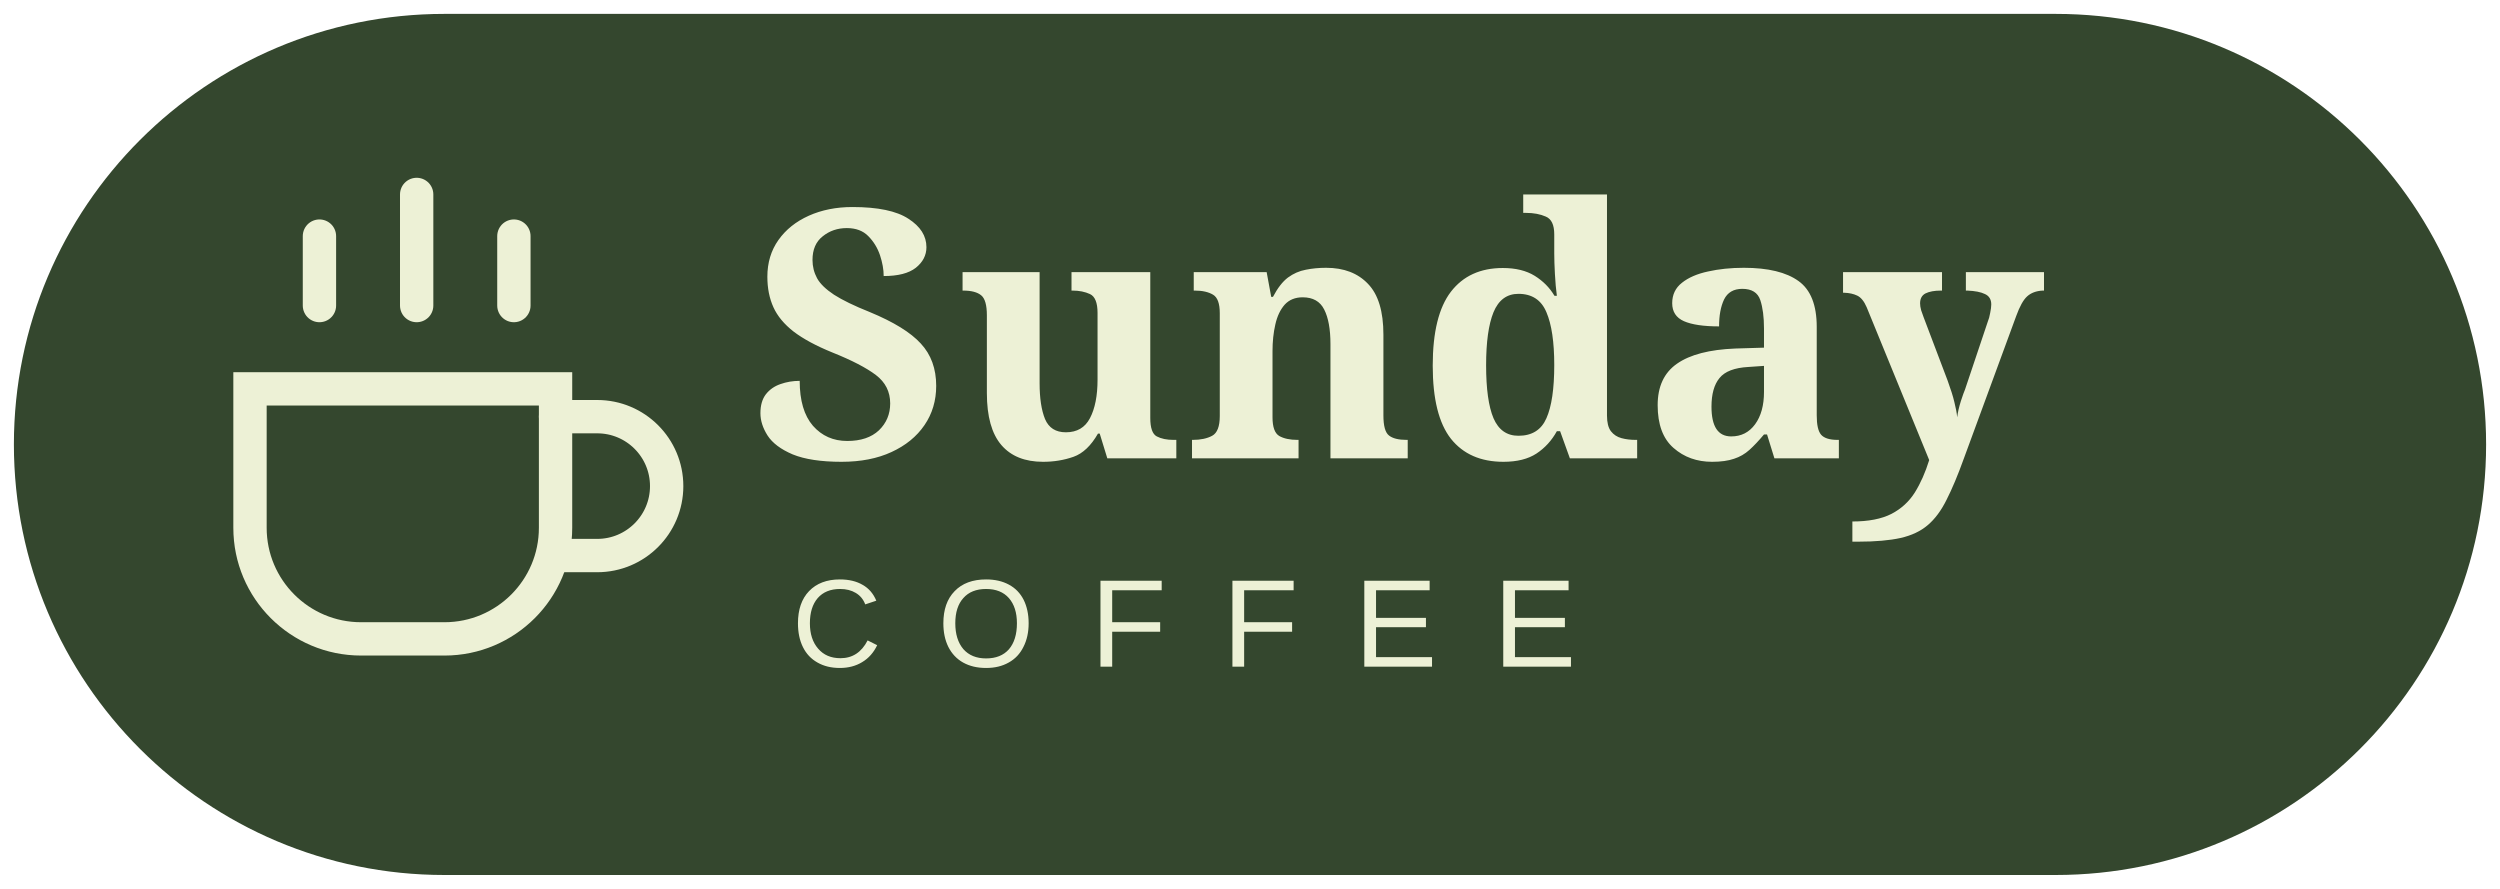
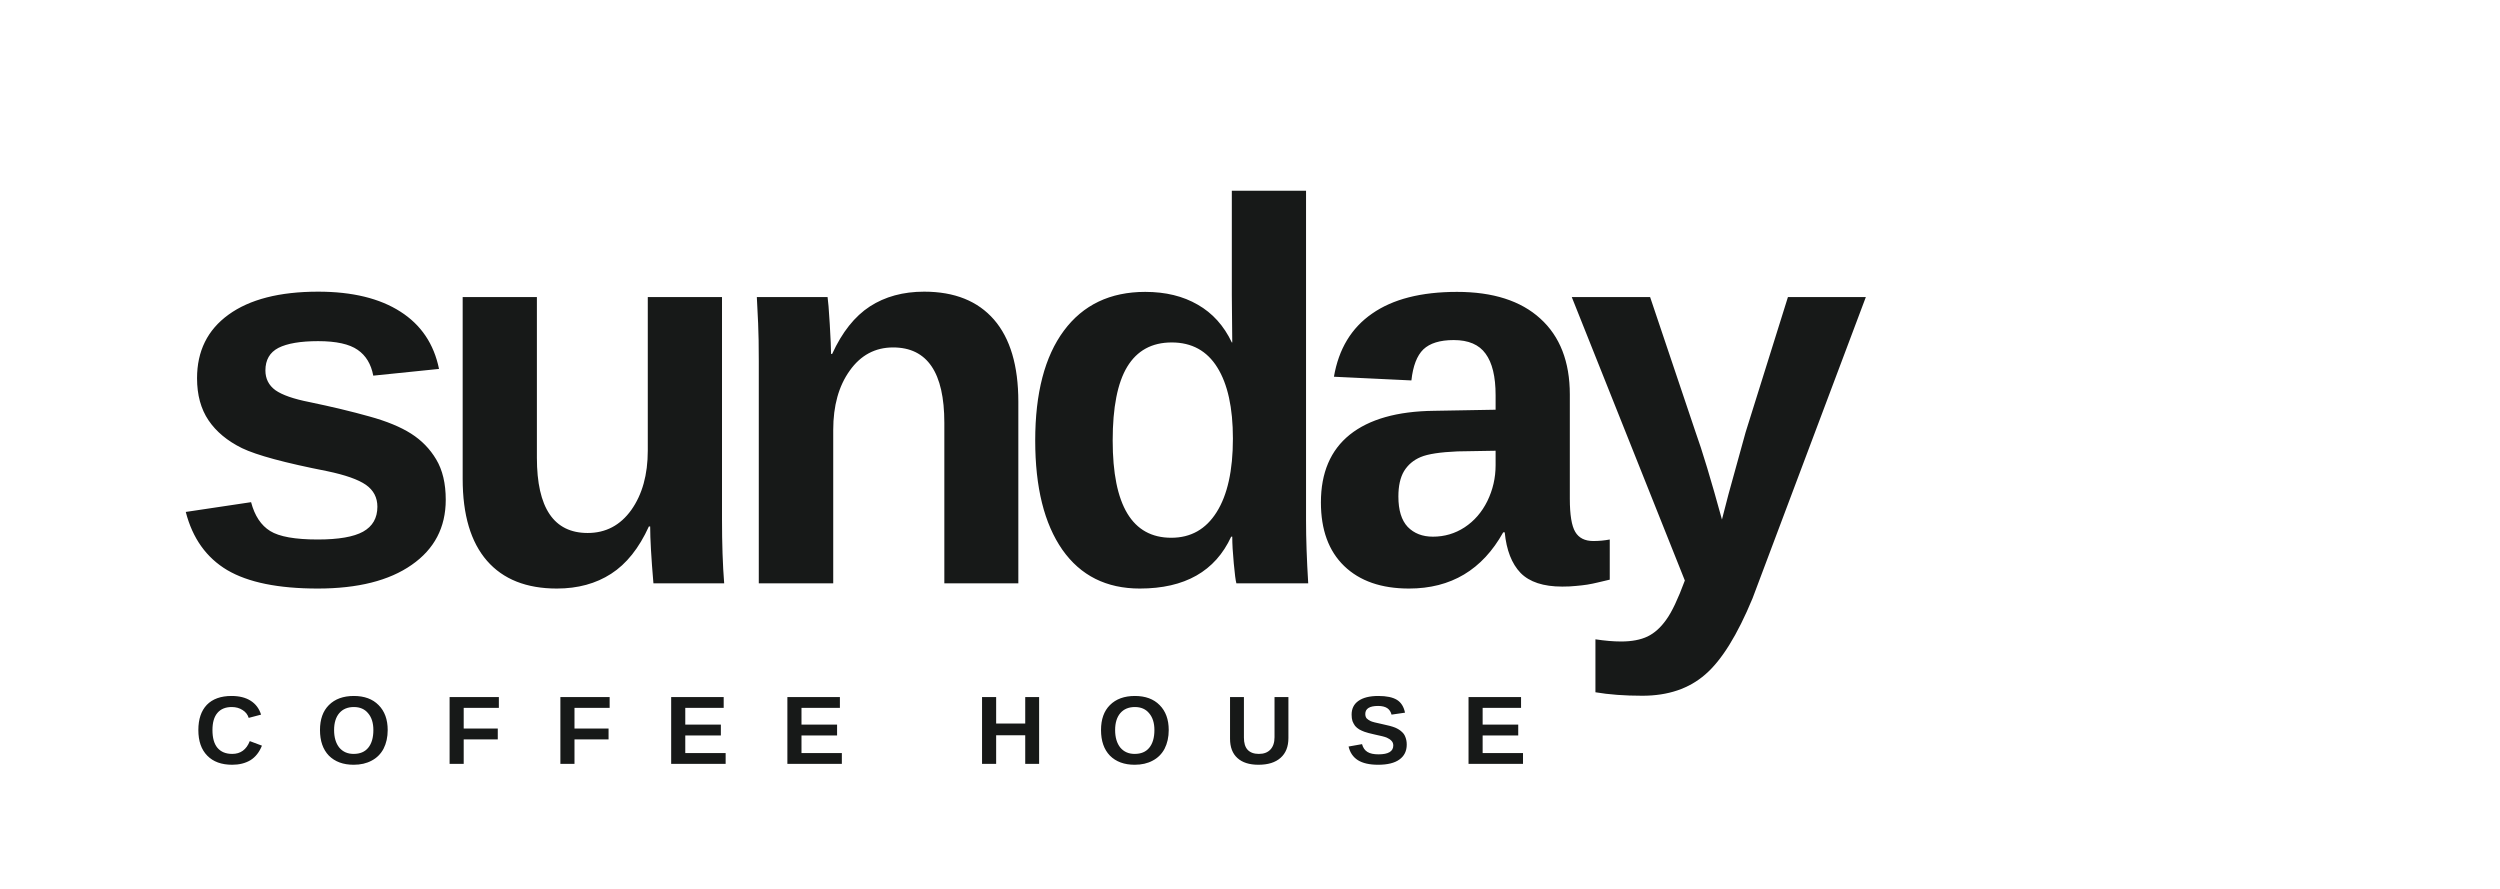
<svg xmlns="http://www.w3.org/2000/svg" viewBox="0 0 180 64" fill="none">
-   <rect x="1" y="1" width="178" height="62" rx="31" fill="#34472E" />
-   <g stroke="#EDF1D6" stroke-width="2.4" fill="none" stroke-linecap="round">
-     <path d="M18 28h22v10a8 8 0 0 1-8 8h-6a8 8 0 0 1-8-8Z" />
-     <path d="M40 30h3a5 5 0 0 1 0 10h-3M23 22v-5m7 5v-8m7 8v-5" />
-   </g>
-   <text x="54" y="33" font-family="Georgia,serif" font-size="25" font-weight="700" fill="#EDF1D6">Sunday</text>
-   <text x="57" y="48" font-family="Arial,sans-serif" font-size="9" letter-spacing="4" fill="#EDF1D6">COFFEE</text>
+   <text x="12" y="42" fill="#171918" font-family="Arial,Helvetica,sans-serif" font-size="39" font-weight="900" letter-spacing="-2.8">sunday</text>
+   <text x="14" y="55" fill="#171918" font-family="Arial,Helvetica,sans-serif" font-size="7" font-weight="700" letter-spacing="3.7">COFFEE HOUSE</text>
</svg>
